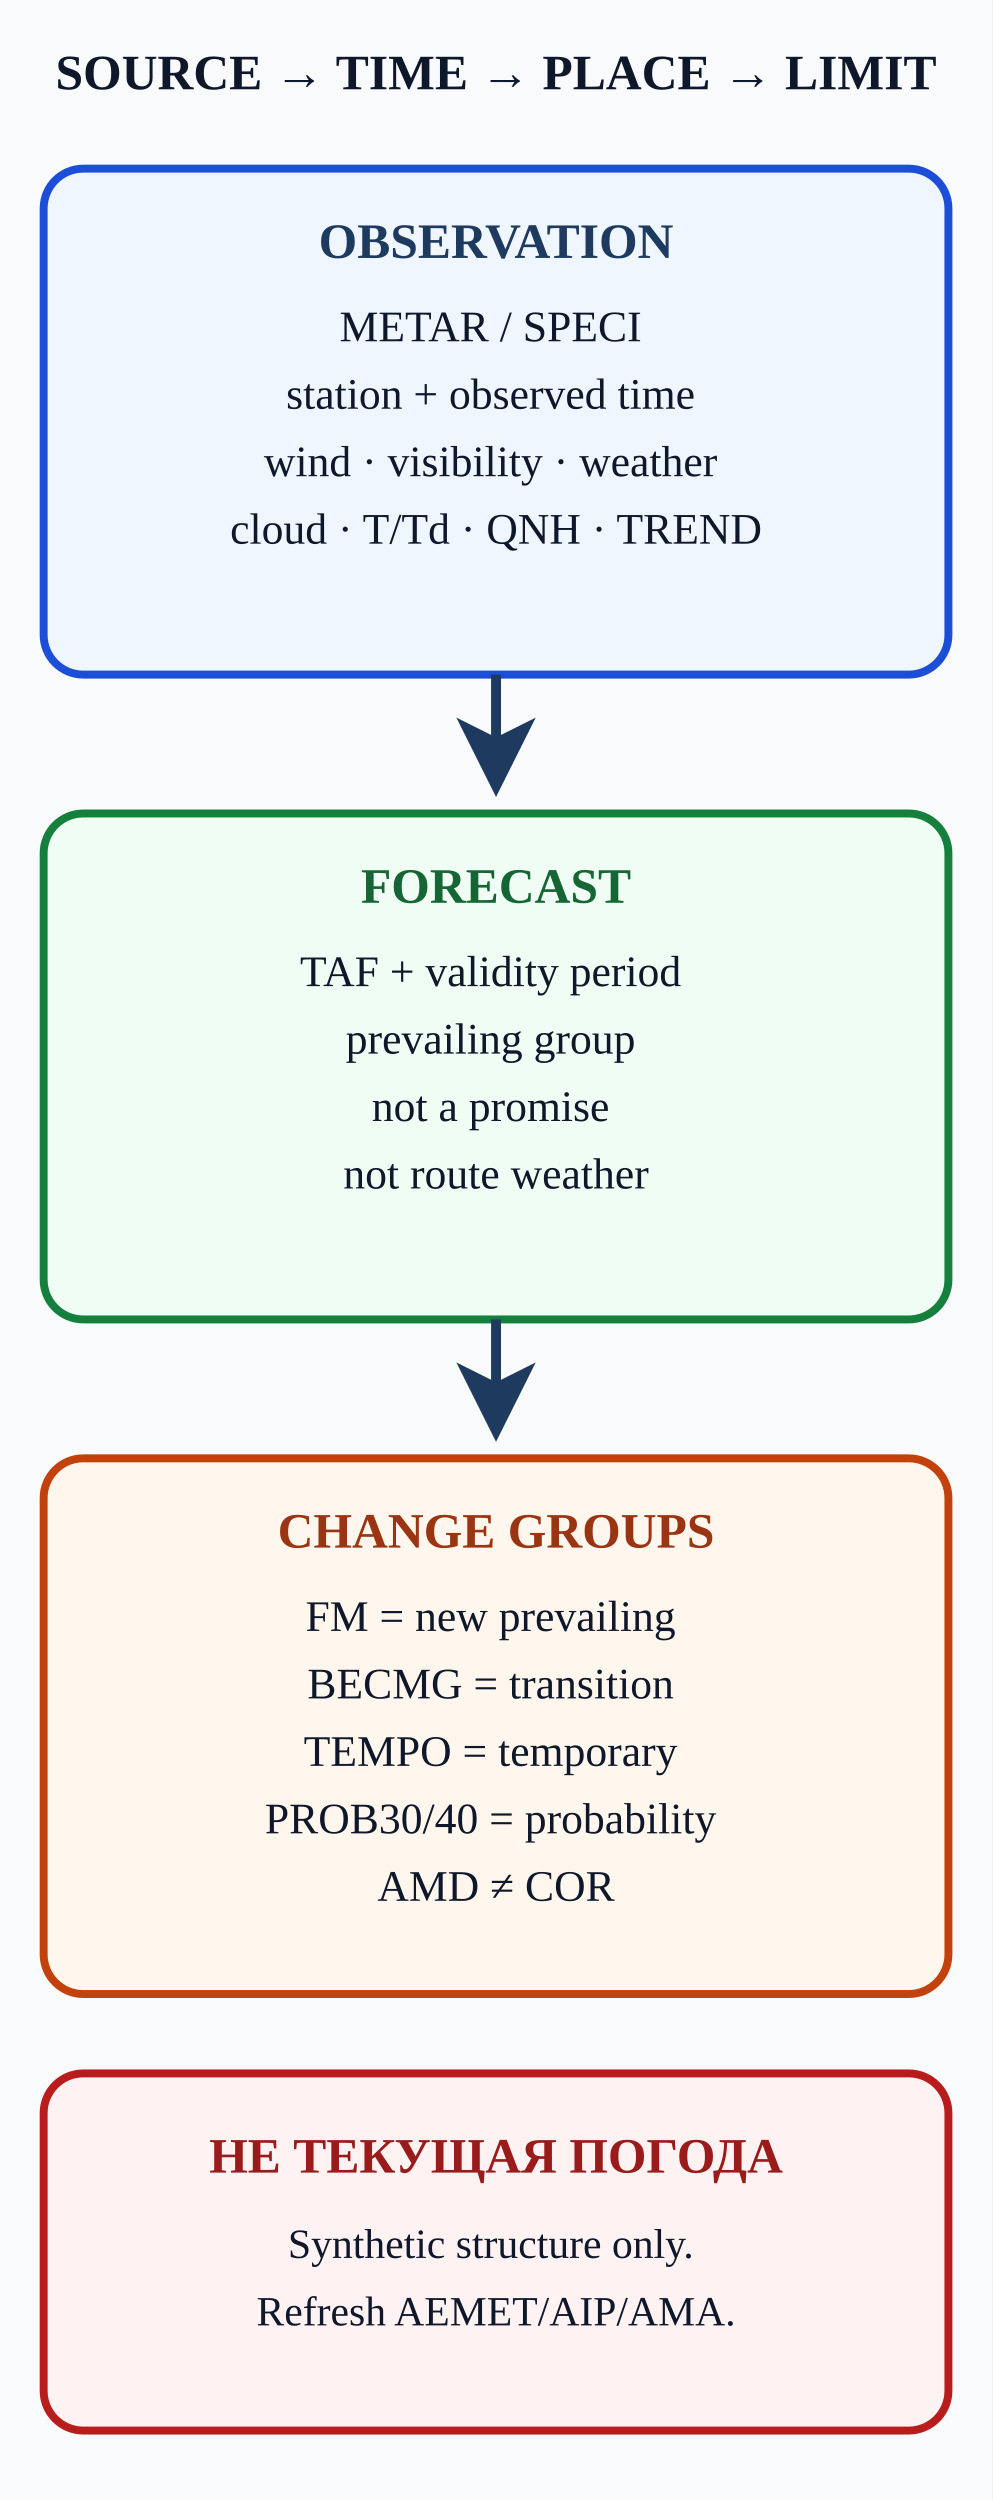
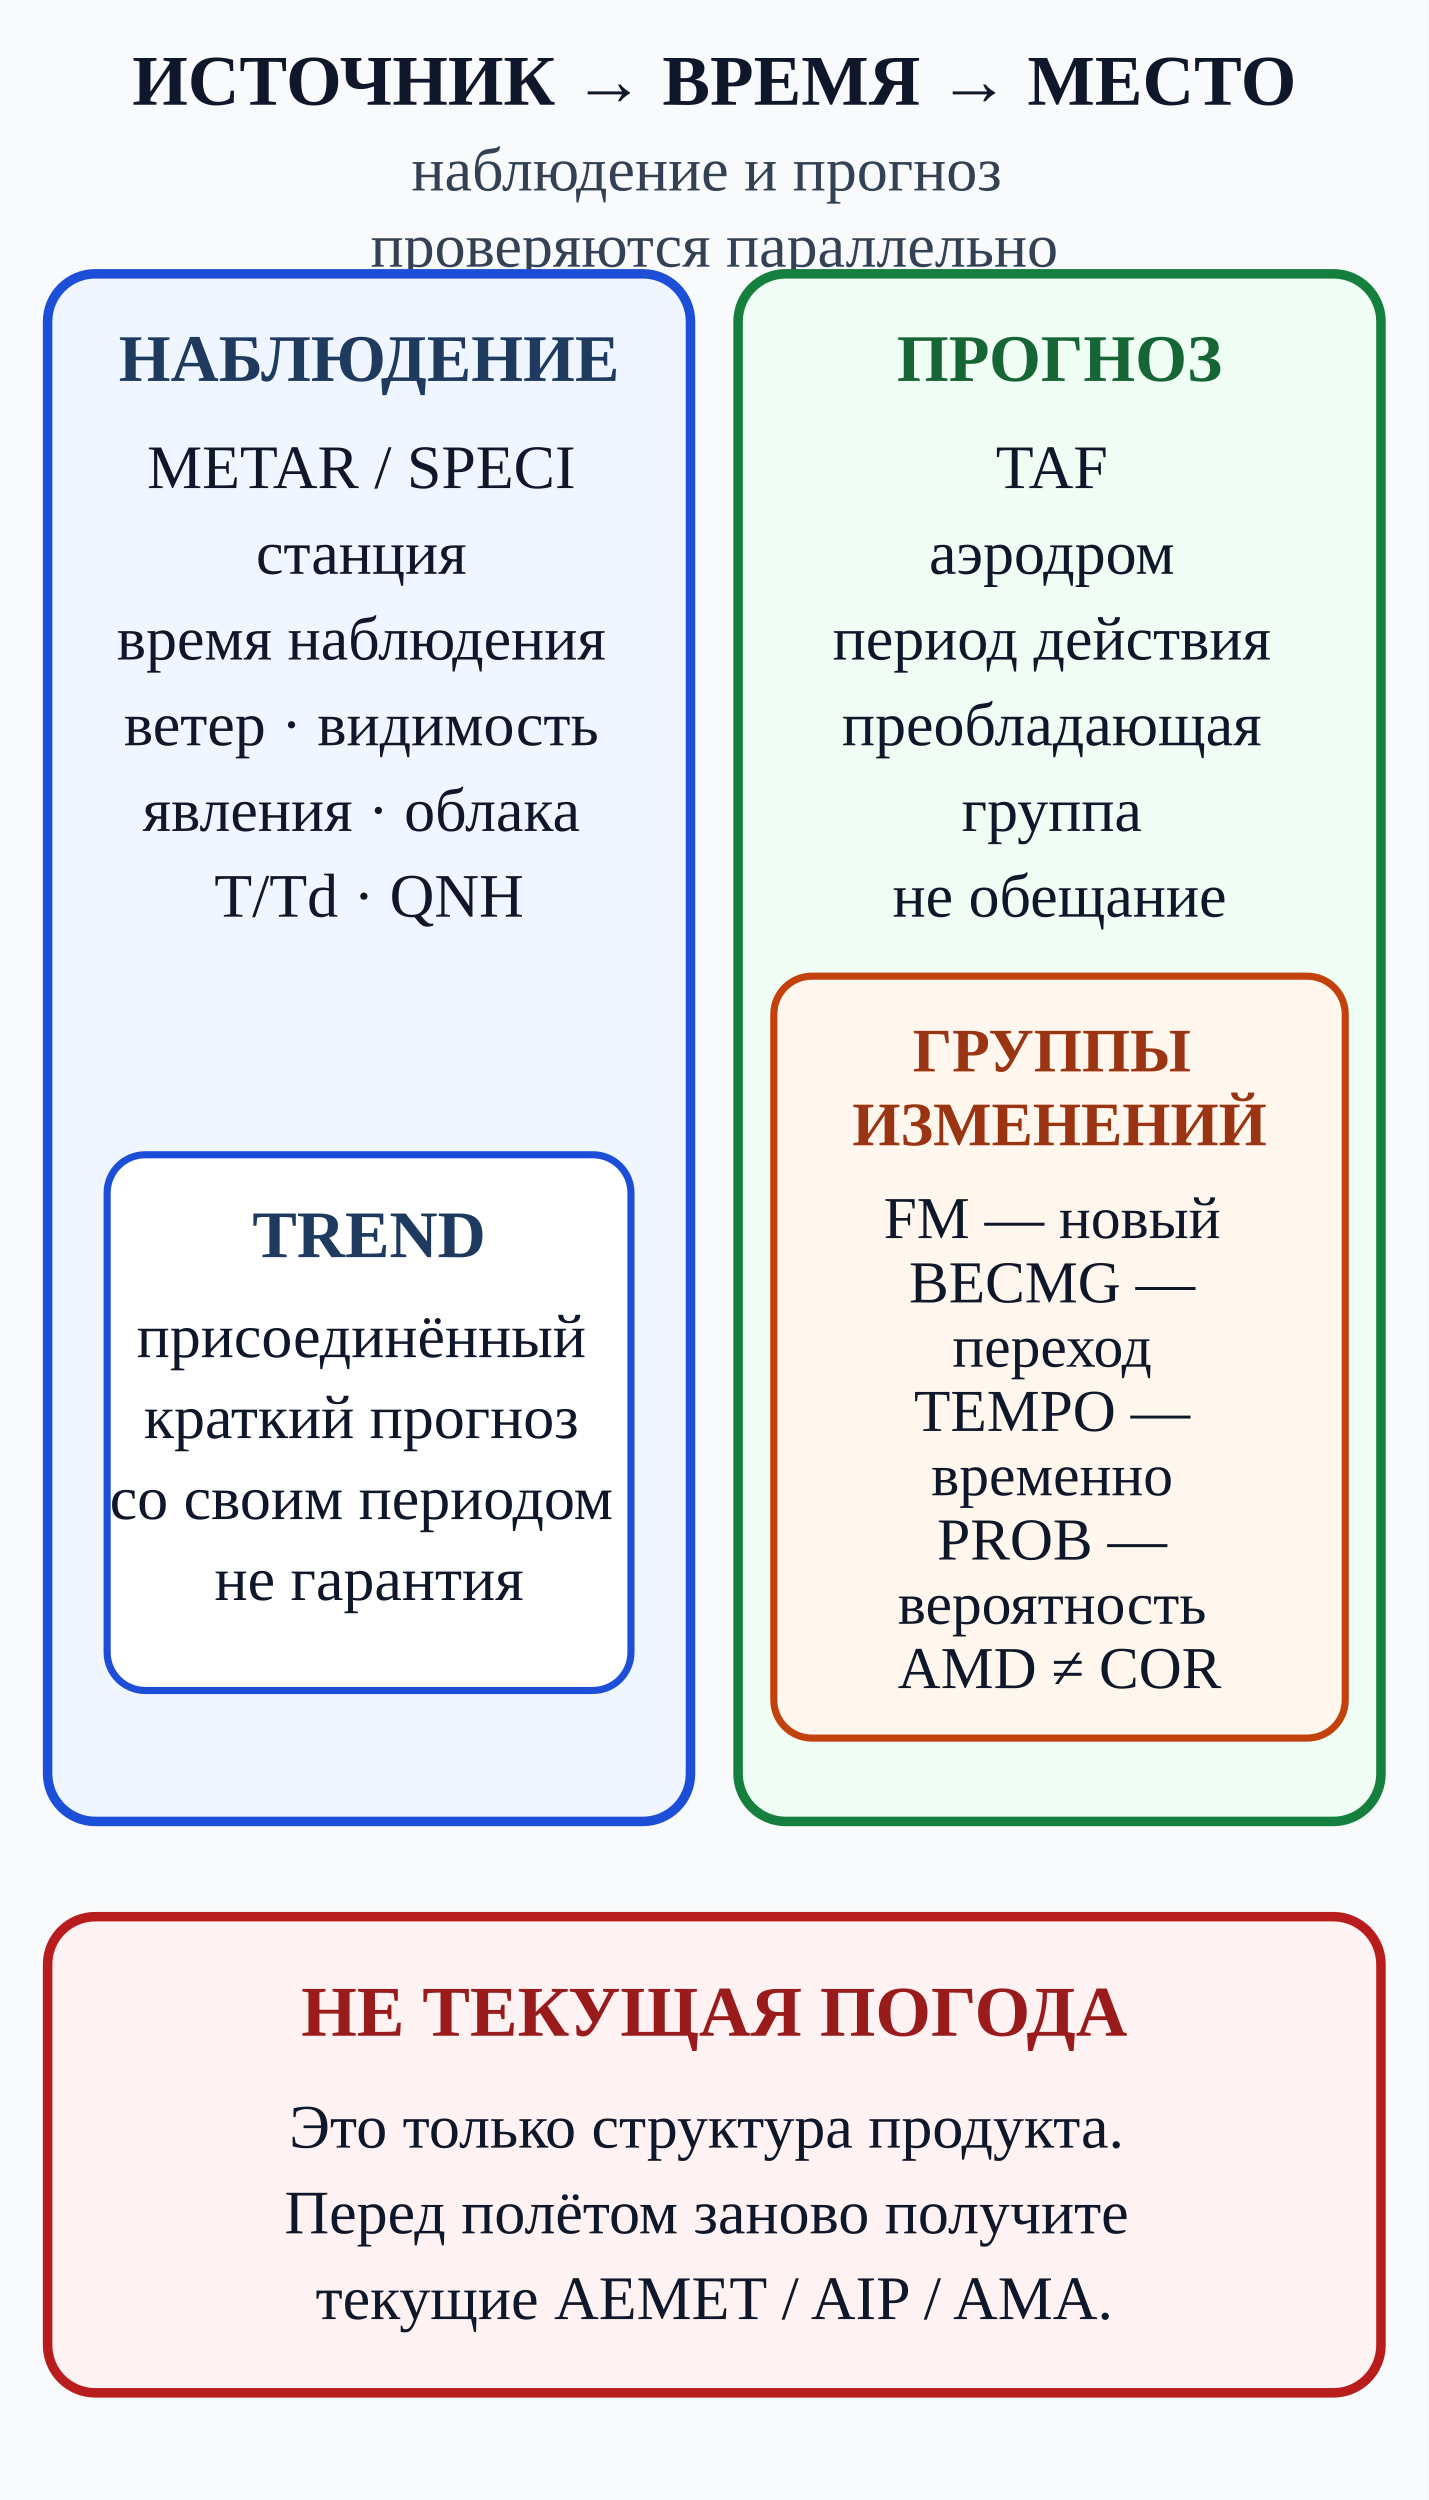
- <svg xmlns="http://www.w3.org/2000/svg" role="img" aria-labelledby="decoder-title decoder-desc" viewBox="0 0 500 1260">
-   <defs>
-     <marker id="decoder-arrow" viewBox="0 0 12 12" refX="10" refY="6" markerWidth="8" markerHeight="8" orient="auto-start-reverse">
-       <path d="M 0 0 L 12 6 L 0 12 L 3 6 Z" fill="#1E3A5F" />
-     </marker>
-   </defs>
-   <rect x="0" y="0" width="500" height="1260" fill="#F8FAFC" />
-   <text x="250" y="45" text-anchor="middle" font-size="25" font-weight="700" fill="#0F172A">SOURCE → TIME → PLACE → LIMIT</text>
+ <svg xmlns="http://www.w3.org/2000/svg" role="img" aria-labelledby="decoder-title decoder-desc" viewBox="0 0 600 1050">
+   <rect x="0" y="0" width="600" height="1050" fill="#F8FAFC" />
+   <text x="300" y="44" text-anchor="middle" font-size="30" font-weight="700" fill="#0F172A">ИСТОЧНИК → ВРЕМЯ → МЕСТО</text>
+   <text x="300" y="80" text-anchor="middle" font-size="26" fill="#334155">
+     <tspan x="300" dy="0">наблюдение и прогноз</tspan>
+     <tspan x="300" dy="32">проверяются параллельно</tspan>
+   </text>
  <g id="observation">
-     <rect x="22" y="85" width="456" height="255" rx="20" fill="#EFF6FF" stroke="#1D4ED8" stroke-width="4" />
-     <text x="250" y="130" text-anchor="middle" font-size="25" font-weight="700" fill="#1E3A5F">OBSERVATION</text>
-     <text x="250" y="172" text-anchor="middle" font-size="22" fill="#0F172A">
-       <tspan x="250" dy="0">METAR / SPECI</tspan>
-       <tspan x="250" dy="34">station + observed time</tspan>
-       <tspan x="250" dy="34">wind · visibility · weather</tspan>
-       <tspan x="250" dy="34">cloud · T/Td · QNH · TREND</tspan>
+     <rect x="20" y="115" width="270" height="650" rx="20" fill="#EFF6FF" stroke="#1D4ED8" stroke-width="4" />
+     <text x="155" y="160" text-anchor="middle" font-size="28" font-weight="700" fill="#1E3A5F">НАБЛЮДЕНИЕ</text>
+     <text x="155" y="205" text-anchor="middle" font-size="26" fill="#0F172A">
+       <tspan x="155" dy="0">METAR / SPECI</tspan>
+       <tspan x="155" dy="36">станция</tspan>
+       <tspan x="155" dy="36">время наблюдения</tspan>
+       <tspan x="155" dy="36">ветер · видимость</tspan>
+       <tspan x="155" dy="36">явления · облака</tspan>
+       <tspan x="155" dy="36">T/Td · QNH</tspan>
    </text>
+     <g id="trend">
+       <rect x="45" y="485" width="220" height="225" rx="16" fill="#FFFFFF" stroke="#1D4ED8" stroke-width="3" />
+       <text x="155" y="528" text-anchor="middle" font-size="28" font-weight="700" fill="#1E3A5F">TREND</text>
+       <text x="155" y="570" text-anchor="middle" font-size="26" fill="#0F172A">
+         <tspan x="155" dy="0">присоединённый</tspan>
+         <tspan x="155" dy="34">краткий прогноз</tspan>
+         <tspan x="155" dy="34">со своим периодом</tspan>
+         <tspan x="155" dy="34">не гарантия</tspan>
+       </text>
+     </g>
  </g>
-   <line x1="250" y1="340" x2="250" y2="395" stroke="#1E3A5F" stroke-width="5" marker-end="url(#decoder-arrow)" />
  <g id="forecast">
-     <rect x="22" y="410" width="456" height="255" rx="20" fill="#F0FDF4" stroke="#15803D" stroke-width="4" />
-     <text x="250" y="455" text-anchor="middle" font-size="25" font-weight="700" fill="#166534">FORECAST</text>
-     <text x="250" y="497" text-anchor="middle" font-size="22" fill="#0F172A">
-       <tspan x="250" dy="0">TAF + validity period</tspan>
-       <tspan x="250" dy="34">prevailing group</tspan>
-       <tspan x="250" dy="34">not a promise</tspan>
-       <tspan x="250" dy="34">not route weather</tspan>
+     <rect x="310" y="115" width="270" height="650" rx="20" fill="#F0FDF4" stroke="#15803D" stroke-width="4" />
+     <text x="445" y="160" text-anchor="middle" font-size="28" font-weight="700" fill="#166534">ПРОГНОЗ</text>
+     <text x="445" y="205" text-anchor="middle" font-size="26" fill="#0F172A">
+       <tspan x="445" dy="0">TAF</tspan>
+       <tspan x="445" dy="36">аэродром</tspan>
+       <tspan x="445" dy="36">период действия</tspan>
+       <tspan x="445" dy="36">преобладающая</tspan>
+       <tspan x="445" dy="36">группа</tspan>
+       <tspan x="445" dy="36">не обещание</tspan>
    </text>
-   </g>
-   <line x1="250" y1="665" x2="250" y2="720" stroke="#1E3A5F" stroke-width="5" marker-end="url(#decoder-arrow)" />
-   <g id="change-groups">
-     <rect x="22" y="735" width="456" height="270" rx="20" fill="#FFF7ED" stroke="#C2410C" stroke-width="4" />
-     <text x="250" y="780" text-anchor="middle" font-size="25" font-weight="700" fill="#9A3412">CHANGE GROUPS</text>
-     <text x="250" y="822" text-anchor="middle" font-size="22" fill="#0F172A">
-       <tspan x="250" dy="0">FM = new prevailing</tspan>
-       <tspan x="250" dy="34">BECMG = transition</tspan>
-       <tspan x="250" dy="34">TEMPO = temporary</tspan>
-       <tspan x="250" dy="34">PROB30/40 = probability</tspan>
-       <tspan x="250" dy="34">AMD ≠ COR</tspan>
-     </text>
+     <g id="change-groups">
+       <rect x="325" y="410" width="240" height="320" rx="16" fill="#FFF7ED" stroke="#C2410C" stroke-width="3" />
+       <text x="445" y="450" text-anchor="middle" font-size="26" font-weight="700" fill="#9A3412">
+         <tspan x="445" dy="0">ГРУППЫ</tspan>
+         <tspan x="445" dy="31">ИЗМЕНЕНИЙ</tspan>
+       </text>
+       <text x="445" y="520" text-anchor="middle" font-size="25" fill="#0F172A">
+         <tspan x="445" dy="0">FM — новый</tspan>
+         <tspan x="445" dy="27">BECMG —</tspan>
+         <tspan x="445" dy="27">переход</tspan>
+         <tspan x="445" dy="27">TEMPO —</tspan>
+         <tspan x="445" dy="27">временно</tspan>
+         <tspan x="445" dy="27">PROB —</tspan>
+         <tspan x="445" dy="27">вероятность</tspan>
+         <tspan x="445" dy="27">AMD ≠ COR</tspan>
+       </text>
+     </g>
  </g>
  <g id="not-live-weather">
-     <rect x="22" y="1045" width="456" height="180" rx="20" fill="#FEF2F2" stroke="#B91C1C" stroke-width="4" />
-     <text x="250" y="1095" text-anchor="middle" font-size="25" font-weight="700" fill="#991B1B">НЕ ТЕКУЩАЯ ПОГОДА</text>
-     <text x="250" y="1138" text-anchor="middle" font-size="21" fill="#0F172A">
-       <tspan x="250" dy="0">Synthetic structure only.</tspan>
-       <tspan x="250" dy="34">Refresh AEMET/AIP/AMA.</tspan>
+     <rect x="20" y="805" width="560" height="200" rx="20" fill="#FEF2F2" stroke="#B91C1C" stroke-width="4" />
+     <text x="300" y="855" text-anchor="middle" font-size="30" font-weight="700" fill="#991B1B">НЕ ТЕКУЩАЯ ПОГОДА</text>
+     <text x="300" y="902" text-anchor="middle" font-size="26" fill="#0F172A">
+       <tspan x="300" dy="0">Это только структура продукта.</tspan>
+       <tspan x="300" dy="36">Перед полётом заново получите</tspan>
+       <tspan x="300" dy="36">текущие AEMET / AIP / AMA.</tspan>
    </text>
  </g>
</svg>
